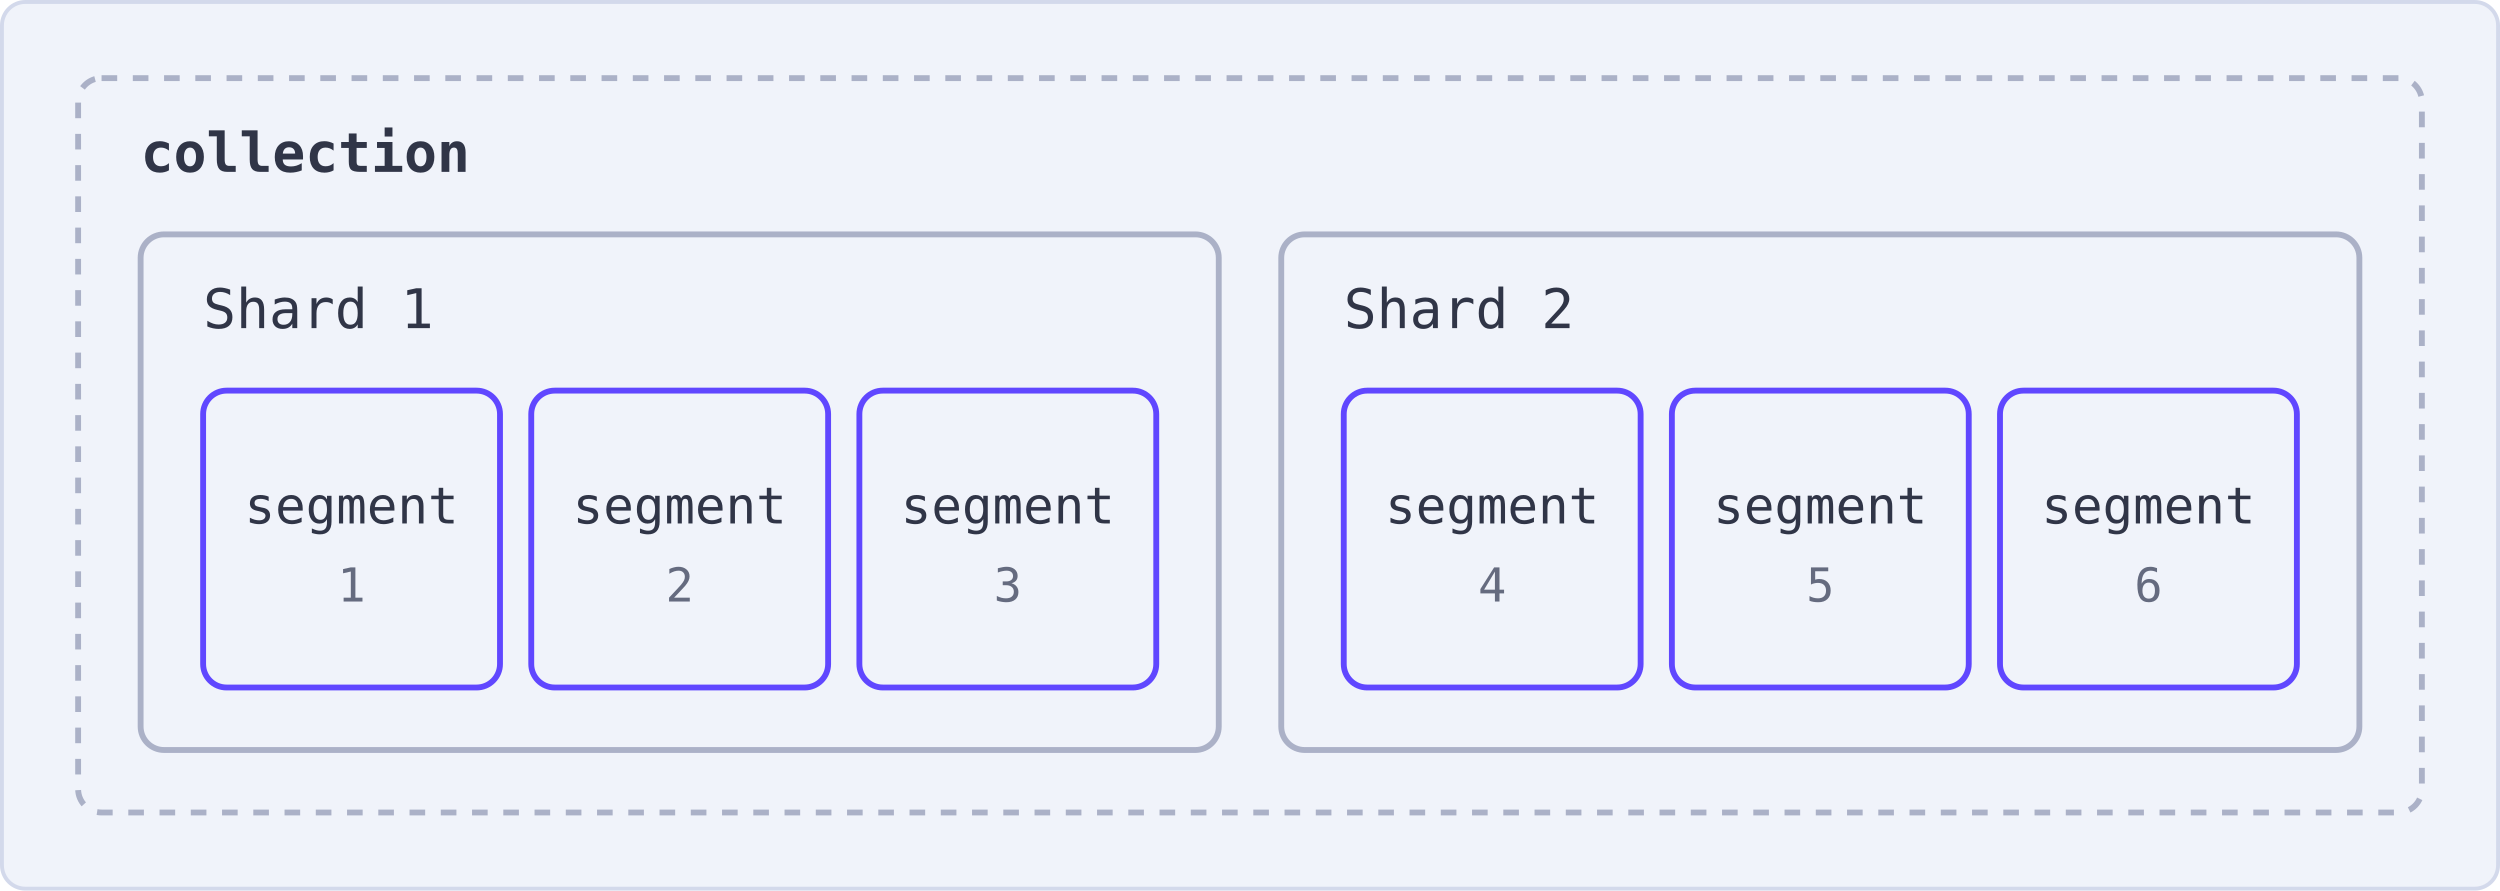
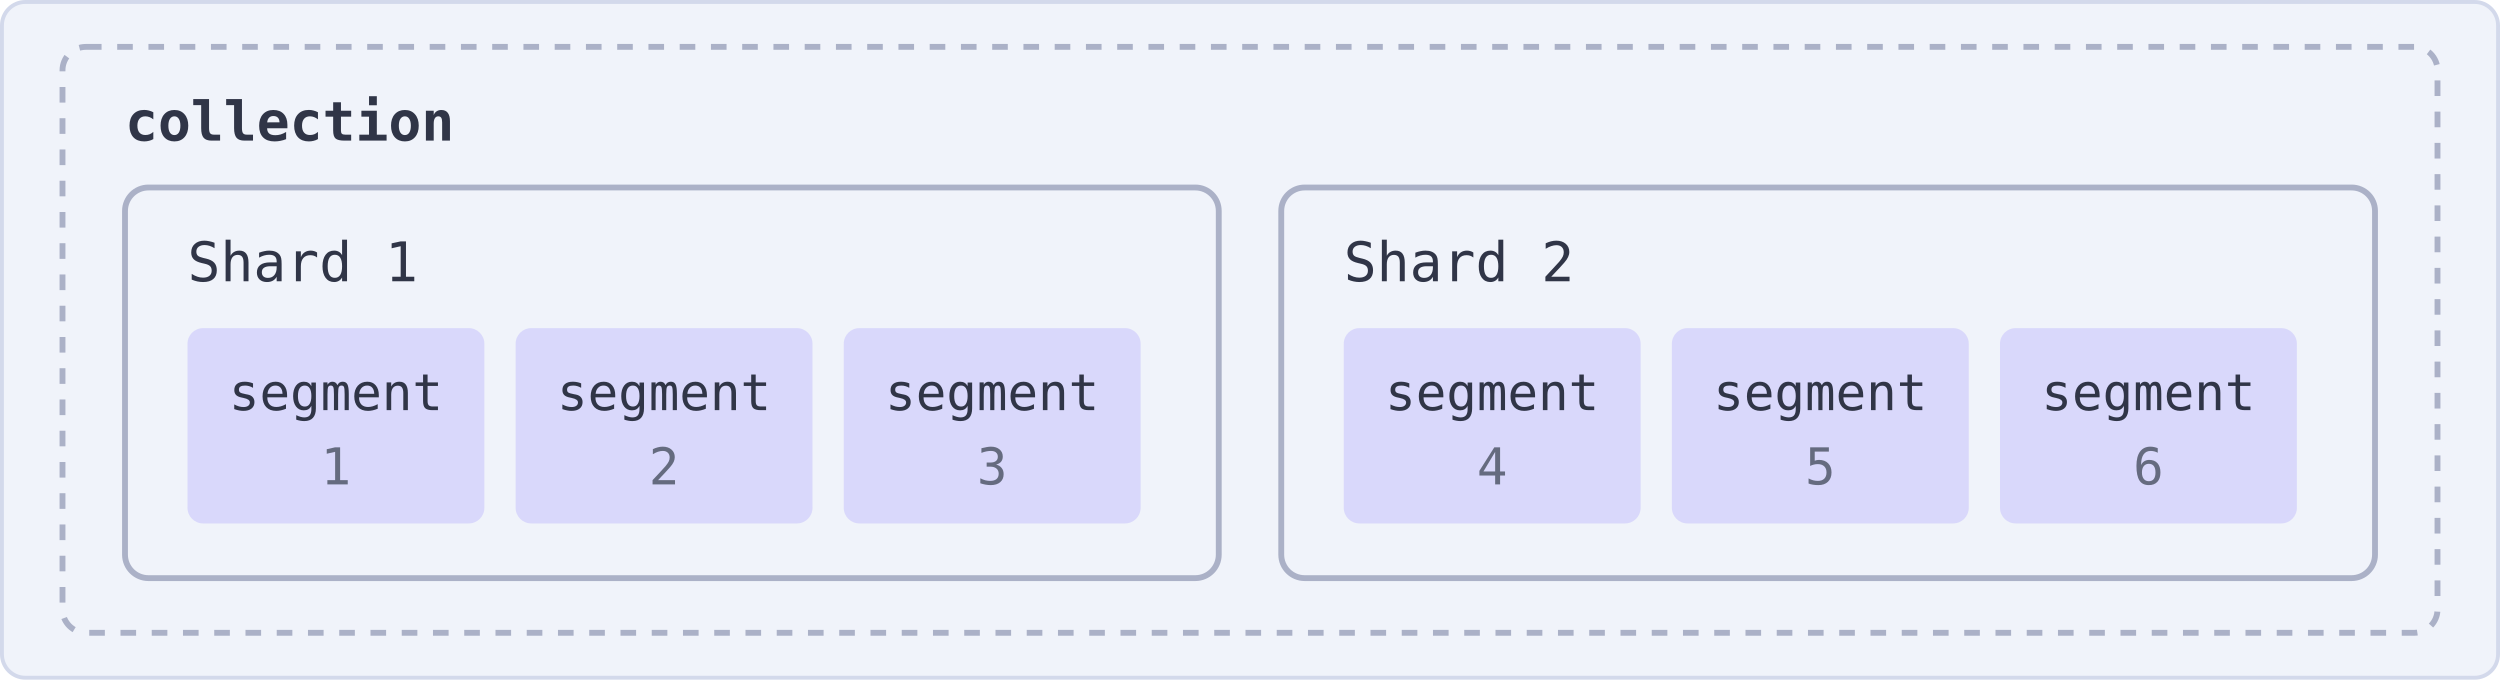
- <svg xmlns="http://www.w3.org/2000/svg" viewBox="0 0 640 228" role="img" aria-labelledby="description">
+ <svg xmlns="http://www.w3.org/2000/svg" viewBox="0 0 640 174" role="img" aria-labelledby="description">
  <defs>
    <marker id="arrow" viewBox="0 0 10 10" refX="9" refY="5" markerWidth="6" markerHeight="6" orient="auto-start-reverse">
      <path d="M0 0 L10 5 L0 10 Z" fill="#656b7f" />
    </marker>
+     <marker id="arrow-accent" viewBox="0 0 10 10" refX="9" refY="5" markerWidth="5" markerHeight="5" orient="auto-start-reverse">
+       <path d="M0 0 L10 5 L0 10 Z" fill="#dc244c" />
+     </marker>
  </defs>
-   <rect x="0.5" y="0.5" width="639" height="227" rx="6" fill="#f0f3fa" stroke="#d3d9eb" stroke-width="1" />
+   <rect x="0.5" y="0.5" width="639" height="173" rx="6" fill="#f0f3fa" stroke="#d3d9eb" stroke-width="1" />
  <g font-family="'Geist Mono', ui-monospace, SFMono-Regular, Menlo, Consolas, monospace">
-     <rect x="20" y="20" width="600" height="188" rx="6" fill="none" stroke="#abb1c7" stroke-width="1.5" stroke-dasharray="4 4" />
-     <text x="36" y="44" font-size="14" fill="#303547" font-weight="600">collection</text>
-     <rect x="36" y="60" width="276" height="132" rx="6" fill="none" stroke="#abb1c7" stroke-width="1.5" />
-     <text x="52" y="84" font-size="14" fill="#303547">Shard 1</text>
-     <rect x="52" y="100" width="76" height="76" rx="6" fill="none" stroke="#6047ff" stroke-width="1.5" />
-     <text x="90" y="134" font-size="13" text-anchor="middle" fill="#303547">segment</text>
-     <text x="90" y="154" font-size="12" text-anchor="middle" fill="#656b7f">1</text>
-     <rect x="136" y="100" width="76" height="76" rx="6" fill="none" stroke="#6047ff" stroke-width="1.5" />
-     <text x="174" y="134" font-size="13" text-anchor="middle" fill="#303547">segment</text>
-     <text x="174" y="154" font-size="12" text-anchor="middle" fill="#656b7f">2</text>
-     <rect x="220" y="100" width="76" height="76" rx="6" fill="none" stroke="#6047ff" stroke-width="1.5" />
-     <text x="258" y="134" font-size="13" text-anchor="middle" fill="#303547">segment</text>
-     <text x="258" y="154" font-size="12" text-anchor="middle" fill="#656b7f">3</text>
-     <rect x="328" y="60" width="276" height="132" rx="6" fill="none" stroke="#abb1c7" stroke-width="1.5" />
-     <text x="344" y="84" font-size="14" fill="#303547">Shard 2</text>
-     <rect x="344" y="100" width="76" height="76" rx="6" fill="none" stroke="#6047ff" stroke-width="1.5" />
-     <text x="382" y="134" font-size="13" text-anchor="middle" fill="#303547">segment</text>
-     <text x="382" y="154" font-size="12" text-anchor="middle" fill="#656b7f">4</text>
-     <rect x="428" y="100" width="76" height="76" rx="6" fill="none" stroke="#6047ff" stroke-width="1.5" />
-     <text x="466" y="134" font-size="13" text-anchor="middle" fill="#303547">segment</text>
-     <text x="466" y="154" font-size="12" text-anchor="middle" fill="#656b7f">5</text>
-     <rect x="512" y="100" width="76" height="76" rx="6" fill="none" stroke="#6047ff" stroke-width="1.5" />
-     <text x="550" y="134" font-size="13" text-anchor="middle" fill="#303547">segment</text>
-     <text x="550" y="154" font-size="12" text-anchor="middle" fill="#656b7f">6</text>
+     <rect x="16" y="12" width="608" height="150" rx="6" fill="none" stroke="#abb1c7" stroke-width="1.5" stroke-dasharray="4 4" />
+     <text x="32" y="36" font-size="14" fill="#303547" font-weight="600">collection</text>
+     <rect x="32" y="48" width="280" height="100" rx="6" fill="none" stroke="#abb1c7" stroke-width="1.5" />
+     <text x="48" y="72" font-size="14" fill="#303547">Shard 1</text>
+     <rect x="48" y="84" width="76" height="50" rx="4" fill="#6047ff" fill-opacity="0.16" />
+     <text x="86" y="113.68" font-size="13" text-anchor="middle" fill="#303547" />
+     <text x="86" y="105" font-size="13" text-anchor="middle" fill="#303547">segment</text>
+     <text x="86" y="124" font-size="13" text-anchor="middle" fill="#656b7f">1</text>
+     <rect x="132" y="84" width="76" height="50" rx="4" fill="#6047ff" fill-opacity="0.16" />
+     <text x="170" y="113.68" font-size="13" text-anchor="middle" fill="#303547" />
+     <text x="170" y="105" font-size="13" text-anchor="middle" fill="#303547">segment</text>
+     <text x="170" y="124" font-size="13" text-anchor="middle" fill="#656b7f">2</text>
+     <rect x="216" y="84" width="76" height="50" rx="4" fill="#6047ff" fill-opacity="0.16" />
+     <text x="254" y="113.68" font-size="13" text-anchor="middle" fill="#303547" />
+     <text x="254" y="105" font-size="13" text-anchor="middle" fill="#303547">segment</text>
+     <text x="254" y="124" font-size="13" text-anchor="middle" fill="#656b7f">3</text>
+     <rect x="328" y="48" width="280" height="100" rx="6" fill="none" stroke="#abb1c7" stroke-width="1.5" />
+     <text x="344" y="72" font-size="14" fill="#303547">Shard 2</text>
+     <rect x="344" y="84" width="76" height="50" rx="4" fill="#6047ff" fill-opacity="0.16" />
+     <text x="382" y="113.68" font-size="13" text-anchor="middle" fill="#303547" />
+     <text x="382" y="105" font-size="13" text-anchor="middle" fill="#303547">segment</text>
+     <text x="382" y="124" font-size="13" text-anchor="middle" fill="#656b7f">4</text>
+     <rect x="428" y="84" width="76" height="50" rx="4" fill="#6047ff" fill-opacity="0.16" />
+     <text x="466" y="113.68" font-size="13" text-anchor="middle" fill="#303547" />
+     <text x="466" y="105" font-size="13" text-anchor="middle" fill="#303547">segment</text>
+     <text x="466" y="124" font-size="13" text-anchor="middle" fill="#656b7f">5</text>
+     <rect x="512" y="84" width="76" height="50" rx="4" fill="#6047ff" fill-opacity="0.16" />
+     <text x="550" y="113.68" font-size="13" text-anchor="middle" fill="#303547" />
+     <text x="550" y="105" font-size="13" text-anchor="middle" fill="#303547">segment</text>
+     <text x="550" y="124" font-size="13" text-anchor="middle" fill="#656b7f">6</text>
  </g>
</svg>
